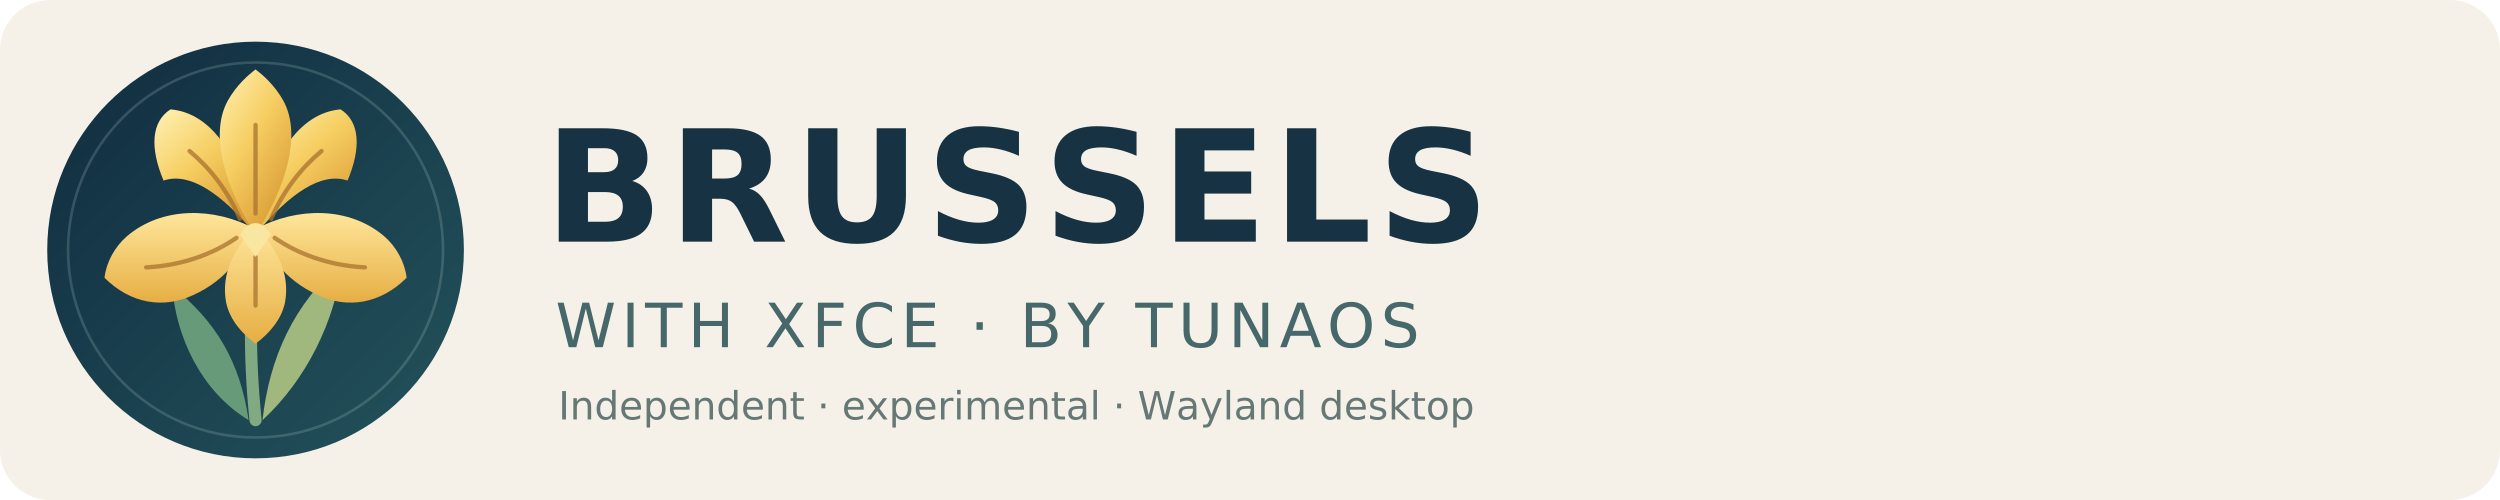
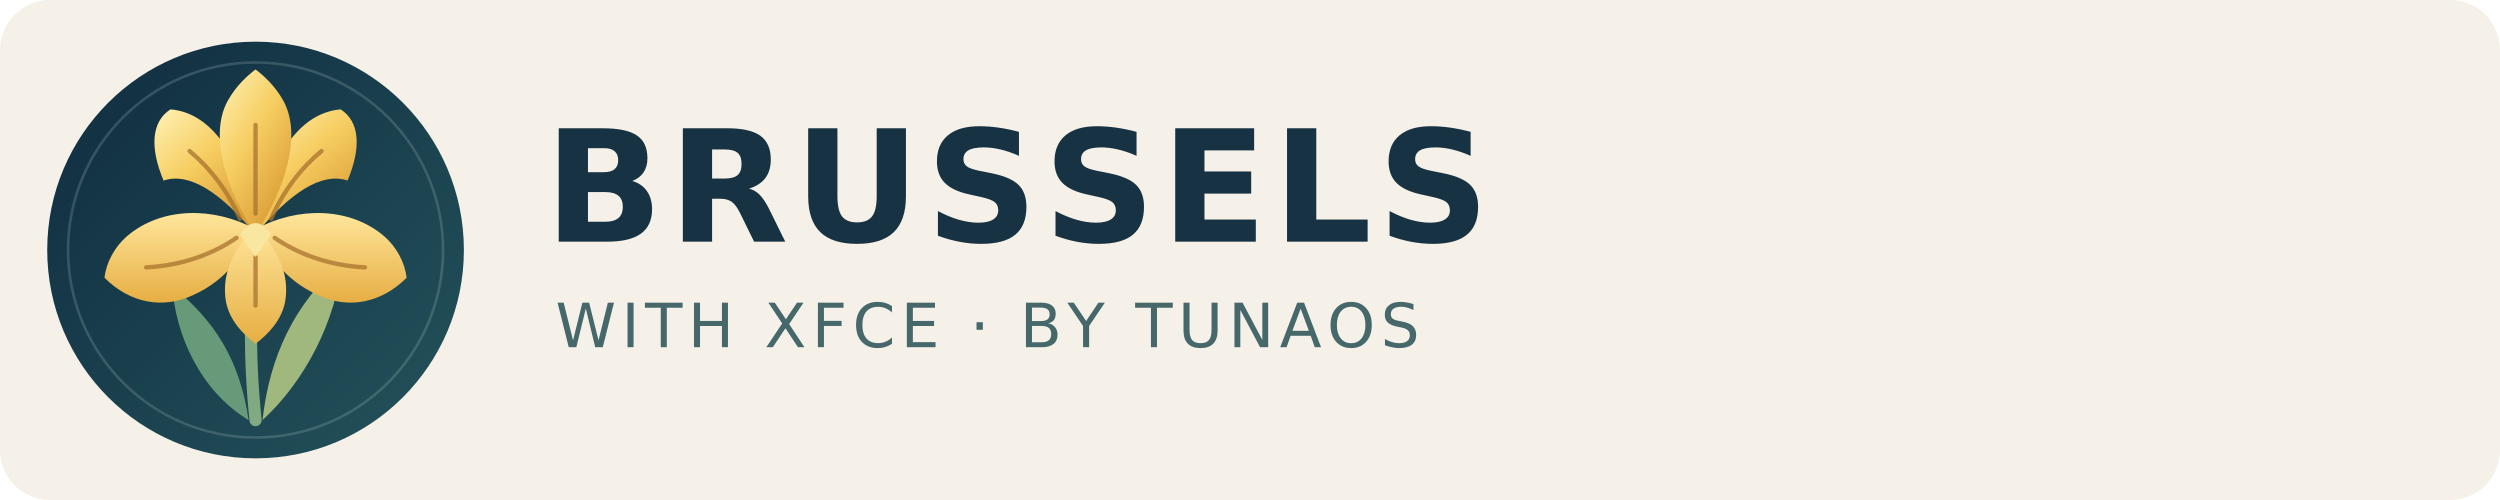
<svg xmlns="http://www.w3.org/2000/svg" viewBox="0 0 900 180" role="img" aria-labelledby="title desc">
  <defs>
    <linearGradient id="field" x1="0" y1="0" x2="1" y2="1">
      <stop stop-color="#102c40" />
      <stop offset="1" stop-color="#23535b" />
    </linearGradient>
    <linearGradient id="petal" x1="0" y1="0" x2=".7" y2="1">
      <stop stop-color="#fff2b6" />
      <stop offset=".48" stop-color="#f6ce62" />
      <stop offset="1" stop-color="#d99b34" />
    </linearGradient>
    <linearGradient id="fall" x1="0" y1="0" x2="0" y2="1">
      <stop stop-color="#ffe69b" />
      <stop offset="1" stop-color="#e6ae43" />
    </linearGradient>
  </defs>
  <rect width="900" height="180" rx="18" fill="#f5f1e8" />
  <g transform="translate(12 10) scale(.625)">
    <circle cx="128" cy="128" r="120" fill="url(#field)" />
    <circle cx="128" cy="128" r="108" fill="none" stroke="#d5e8df" stroke-opacity=".18" stroke-width="1.5" />
    <g id="iris">
      <path d="M128 226c-4-39-3-70 0-105" fill="none" stroke="#81aa83" stroke-width="7" stroke-linecap="round" />
      <path d="M124 226C96 209 82 177 80 149c25 20 39 43 44 77Z" fill="#679a78" />
      <path d="M132 226c25-23 42-57 46-91-28 24-42 55-46 91Z" fill="#a0b77e" />
      <path d="M128 119c-20-24-38-36-53-31-8-19-7-34 4-41 24 2 42 28 49 72Z" fill="url(#petal)" />
      <path d="M128 119c20-24 38-36 53-31 8-19 7-34-4-41-24 2-42 28-49 72Z" fill="url(#petal)" />
      <path d="M128 119c-17-26-27-57-16-77 5-9 12-15 16-18 4 3 11 9 16 18 11 20 1 51-16 77Z" fill="url(#petal)" />
      <path d="M128 116c-24-13-54-13-74 4-7 6-12 15-13 24 15 15 34 18 51 10 20-9 29-24 36-38Z" fill="url(#fall)" />
      <path d="M128 116c24-13 54-13 74 4 7 6 12 15 13 24-15 15-34 18-51 10-20-9-29-24-36-38Z" fill="url(#fall)" />
      <path d="M128 114c-12 13-20 27-17 44 2 10 9 18 17 24 8-6 15-14 17-24 3-17-5-31-17-44Z" fill="url(#fall)" />
      <g fill="none" stroke="#a8732d" stroke-width="2.5" stroke-linecap="round" opacity=".75">
        <path d="M128 56v51M90 71c12 10 22 23 29 39m47-39c-12 10-22 23-29 39M65 138c21-1 39-8 52-17m74 17c-21-1-39-8-52-17m-11 39v-28" />
      </g>
      <path d="M119 119q9-13 18 0l-9 13Z" fill="#f9e6a1" />
    </g>
  </g>
  <g role="img" aria-label="BRUSSELS" fill="#173343">
    <path d="M217.492 61.98Q219.98 61.98 221.266 60.887Q222.551 59.793 222.551 57.66Q222.551 55.555 221.266 54.447Q219.98 53.34 217.492 53.34H211.668V61.98ZM217.848 79.836Q221.02 79.836 222.619 78.496Q224.219 77.156 224.219 74.449Q224.219 71.797 222.633 70.471Q221.047 69.145 217.848 69.145H211.668V79.836ZM227.637 65.152Q231.027 66.137 232.887 68.789Q234.746 71.441 234.746 75.297Q234.746 81.203 230.754 84.102Q226.762 87.0 218.613 87.0H201.141V46.176H216.945Q225.449 46.176 229.264 48.746Q233.078 51.316 233.078 56.977Q233.078 59.957 231.684 62.049Q230.289 64.141 227.637 65.152ZM260.781 64.277Q264.09 64.277 265.525 63.047Q266.961 61.816 266.961 59.0Q266.961 56.211 265.525 55.008Q264.09 53.805 260.781 53.805H256.352V64.277ZM256.352 71.551V87.0H245.824V46.176H261.902Q269.969 46.176 273.729 48.883Q277.488 51.59 277.488 57.441Q277.488 61.488 275.533 64.086Q273.578 66.684 269.641 67.914Q271.801 68.406 273.51 70.143Q275.219 71.879 276.969 75.406L282.684 87.0H271.473L266.496 76.855Q264.992 73.793 263.447 72.672Q261.902 71.551 259.332 71.551ZM290.945 46.176H301.473V70.648Q301.473 75.707 303.127 77.881Q304.781 80.055 308.527 80.055Q312.301 80.055 313.955 77.881Q315.609 75.707 315.609 70.648V46.176H326.137V70.648Q326.137 79.316 321.789 83.555Q317.441 87.793 308.527 87.793Q299.641 87.793 295.293 83.555Q290.945 79.316 290.945 70.648ZM366.828 47.461V56.102Q363.465 54.598 360.266 53.832Q357.066 53.066 354.223 53.066Q350.449 53.066 348.645 54.105Q346.84 55.145 346.84 57.332Q346.84 58.973 348.057 59.889Q349.273 60.805 352.473 61.461L356.957 62.363Q363.766 63.73 366.637 66.52Q369.508 69.309 369.508 74.449Q369.508 81.203 365.502 84.498Q361.496 87.793 353.266 87.793Q349.383 87.793 345.473 87.055Q341.562 86.316 337.652 84.867V75.98Q341.562 78.059 345.213 79.111Q348.863 80.164 352.254 80.164Q355.699 80.164 357.531 79.016Q359.363 77.867 359.363 75.734Q359.363 73.82 358.119 72.781Q356.875 71.742 353.156 70.922L349.082 70.02Q342.957 68.707 340.127 65.836Q337.297 62.965 337.297 58.098Q337.297 52.0 341.234 48.719Q345.172 45.438 352.555 45.438Q355.918 45.438 359.473 45.943Q363.027 46.449 366.828 47.461ZM409.16 47.461V56.102Q405.797 54.598 402.598 53.832Q399.398 53.066 396.555 53.066Q392.781 53.066 390.977 54.105Q389.172 55.145 389.172 57.332Q389.172 58.973 390.389 59.889Q391.605 60.805 394.805 61.461L399.289 62.363Q406.098 63.73 408.969 66.52Q411.84 69.309 411.84 74.449Q411.84 81.203 407.834 84.498Q403.828 87.793 395.598 87.793Q391.715 87.793 387.805 87.055Q383.895 86.316 379.984 84.867V75.98Q383.895 78.059 387.545 79.111Q391.195 80.164 394.586 80.164Q398.031 80.164 399.863 79.016Q401.695 77.867 401.695 75.734Q401.695 73.82 400.451 72.781Q399.207 71.742 395.488 70.922L391.414 70.02Q385.289 68.707 382.459 65.836Q379.629 62.965 379.629 58.098Q379.629 52.0 383.566 48.719Q387.504 45.438 394.887 45.438Q398.25 45.438 401.805 45.943Q405.359 46.449 409.16 47.461ZM423.082 46.176H451.492V54.133H433.609V61.734H450.426V69.691H433.609V79.043H452.094V87.0H423.082ZM463.336 46.176H473.863V79.043H492.348V87.0H463.336ZM529.43 47.461V56.102Q526.066 54.598 522.867 53.832Q519.668 53.066 516.824 53.066Q513.051 53.066 511.246 54.105Q509.441 55.145 509.441 57.332Q509.441 58.973 510.658 59.889Q511.875 60.805 515.074 61.461L519.559 62.363Q526.367 63.73 529.238 66.52Q532.109 69.309 532.109 74.449Q532.109 81.203 528.104 84.498Q524.098 87.793 515.867 87.793Q511.984 87.793 508.074 87.055Q504.164 86.316 500.254 84.867V75.98Q504.164 78.059 507.814 79.111Q511.465 80.164 514.855 80.164Q518.301 80.164 520.133 79.016Q521.965 77.867 521.965 75.734Q521.965 73.82 520.721 72.781Q519.477 71.742 515.758 70.922L511.684 70.02Q505.559 68.707 502.729 65.836Q499.898 62.965 499.898 58.098Q499.898 52.0 503.836 48.719Q507.773 45.438 515.156 45.438Q518.52 45.438 522.074 45.943Q525.629 46.449 529.43 47.461Z" />
  </g>
  <g role="img" aria-label="WITH XFCE · BY TUNAOS" fill="#47686b">
    <path d="M200.73 108.962H202.922L206.295 122.519L209.657 108.962H212.096L215.469 122.519L218.831 108.962H221.033L217.005 125.0H214.276L210.893 111.078L207.477 125.0H204.748ZM225.912 108.962H228.082V125.0H225.912ZM232.177 108.962H245.744V110.788H240.051V125.0H237.87V110.788H232.177ZM249.839 108.962H252.009V115.536H259.894V108.962H262.063V125.0H259.894V117.362H252.009V125.0H249.839ZM276.602 108.962H278.933L282.918 114.924L286.925 108.962H289.256L284.1 116.664L289.6 125.0H287.269L282.757 118.179L278.213 125.0H275.871L281.597 116.438ZM294.446 108.962H303.663V110.788H296.616V115.515H302.976V117.341H296.616V125.0H294.446ZM321.11 110.197V112.485Q320.015 111.465 318.774 110.96Q317.533 110.455 316.137 110.455Q313.387 110.455 311.926 112.136Q310.465 113.817 310.465 116.997Q310.465 120.166 311.926 121.847Q313.387 123.528 316.137 123.528Q317.533 123.528 318.774 123.023Q320.015 122.519 321.11 121.498V123.765Q319.972 124.538 318.699 124.925Q317.426 125.312 316.008 125.312Q312.366 125.312 310.271 123.083Q308.177 120.854 308.177 116.997Q308.177 113.13 310.271 110.901Q312.366 108.672 316.008 108.672Q317.447 108.672 318.72 109.053Q319.993 109.435 321.11 110.197ZM326.462 108.962H336.603V110.788H328.632V115.536H336.27V117.362H328.632V123.174H336.796V125.0H326.462ZM351.549 115.998H353.815V118.727H351.549ZM371.512 117.341V123.217H374.992Q376.743 123.217 377.586 122.492Q378.43 121.767 378.43 120.273Q378.43 118.77 377.586 118.055Q376.743 117.341 374.992 117.341ZM371.512 110.745V115.579H374.724Q376.313 115.579 377.092 114.983Q377.871 114.387 377.871 113.162Q377.871 111.948 377.092 111.347Q376.313 110.745 374.724 110.745ZM369.342 108.962H374.885Q377.366 108.962 378.709 109.993Q380.052 111.024 380.052 112.926Q380.052 114.397 379.364 115.268Q378.677 116.138 377.345 116.353Q378.945 116.696 379.832 117.787Q380.718 118.877 380.718 120.51Q380.718 122.658 379.257 123.829Q377.796 125.0 375.1 125.0H369.342ZM384.232 108.962H386.563L391.011 115.558L395.426 108.962H397.757L392.085 117.362V125.0H389.904V117.362ZM408.643 108.962H422.21V110.788H416.517V125.0H414.336V110.788H408.643ZM426.058 108.962H428.238V118.705Q428.238 121.283 429.173 122.417Q430.107 123.55 432.202 123.55Q434.286 123.55 435.221 122.417Q436.155 121.283 436.155 118.705V108.962H438.336V118.974Q438.336 122.11 436.784 123.711Q435.231 125.312 432.202 125.312Q429.162 125.312 427.61 123.711Q426.058 122.11 426.058 118.974ZM444.407 108.962H447.329L454.44 122.379V108.962H456.546V125.0H453.624L446.513 111.583V125.0H444.407ZM468.225 111.1 465.281 119.081H471.179ZM467.0 108.962H469.46L475.572 125.0H473.316L471.855 120.886H464.626L463.165 125.0H460.877ZM486.424 110.434Q484.061 110.434 482.669 112.195Q481.278 113.957 481.278 116.997Q481.278 120.026 482.669 121.788Q484.061 123.55 486.424 123.55Q488.787 123.55 490.167 121.788Q491.548 120.026 491.548 116.997Q491.548 113.957 490.167 112.195Q488.787 110.434 486.424 110.434ZM486.424 108.672Q489.797 108.672 491.816 110.933Q493.836 113.194 493.836 116.997Q493.836 120.789 491.816 123.05Q489.797 125.312 486.424 125.312Q483.04 125.312 481.015 123.056Q478.99 120.8 478.99 116.997Q478.99 113.194 481.015 110.933Q483.04 108.672 486.424 108.672ZM508.845 109.488V111.604Q507.609 111.014 506.514 110.724Q505.418 110.434 504.397 110.434Q502.625 110.434 501.664 111.121Q500.702 111.809 500.702 113.076Q500.702 114.14 501.341 114.682Q501.98 115.225 503.764 115.558L505.074 115.826Q507.502 116.288 508.657 117.454Q509.812 118.619 509.812 120.574Q509.812 122.905 508.249 124.108Q506.686 125.312 503.667 125.312Q502.528 125.312 501.245 125.054Q499.961 124.796 498.586 124.291V122.057Q499.907 122.798 501.175 123.174Q502.442 123.55 503.667 123.55Q505.525 123.55 506.535 122.819Q507.545 122.089 507.545 120.735Q507.545 119.554 506.82 118.888Q506.095 118.222 504.44 117.889L503.119 117.631Q500.691 117.147 499.606 116.116Q498.521 115.085 498.521 113.248Q498.521 111.121 500.02 109.896Q501.519 108.672 504.15 108.672Q505.278 108.672 506.449 108.876Q507.62 109.08 508.845 109.488Z" />
  </g>
-   <g role="img" aria-label="Independent · experimental · Wayland desktop" fill="#667876">
-     <path d="M202.374 140.794H203.755V151.0H202.374ZM212.812 146.379V151.0H211.555V146.42Q211.555 145.333 211.131 144.793Q210.707 144.253 209.859 144.253Q208.841 144.253 208.253 144.902Q207.665 145.552 207.665 146.673V151.0H206.4V143.344H207.665V144.533Q208.116 143.843 208.728 143.501Q209.34 143.159 210.14 143.159Q211.459 143.159 212.136 143.976Q212.812 144.793 212.812 146.379ZM220.359 144.506V140.363H221.617V151.0H220.359V149.852Q219.963 150.535 219.358 150.867Q218.753 151.198 217.905 151.198Q216.518 151.198 215.646 150.091Q214.774 148.983 214.774 147.179Q214.774 145.374 215.646 144.267Q216.518 143.159 217.905 143.159Q218.753 143.159 219.358 143.491Q219.963 143.822 220.359 144.506ZM216.073 147.179Q216.073 148.566 216.644 149.356Q217.215 150.146 218.213 150.146Q219.211 150.146 219.785 149.356Q220.359 148.566 220.359 147.179Q220.359 145.791 219.785 145.001Q219.211 144.212 218.213 144.212Q217.215 144.212 216.644 145.001Q216.073 145.791 216.073 147.179ZM230.757 146.857V147.473H224.974Q225.056 148.771 225.756 149.452Q226.457 150.132 227.708 150.132Q228.433 150.132 229.113 149.954Q229.793 149.776 230.463 149.421V150.61Q229.786 150.897 229.075 151.048Q228.364 151.198 227.633 151.198Q225.801 151.198 224.731 150.132Q223.661 149.065 223.661 147.247Q223.661 145.367 224.676 144.263Q225.691 143.159 227.414 143.159Q228.959 143.159 229.858 144.154Q230.757 145.148 230.757 146.857ZM229.499 146.488Q229.485 145.456 228.921 144.841Q228.357 144.226 227.428 144.226Q226.375 144.226 225.743 144.82Q225.11 145.415 225.015 146.495ZM234.038 149.852V153.912H232.773V143.344H234.038V144.506Q234.435 143.822 235.04 143.491Q235.645 143.159 236.485 143.159Q237.88 143.159 238.751 144.267Q239.623 145.374 239.623 147.179Q239.623 148.983 238.751 150.091Q237.88 151.198 236.485 151.198Q235.645 151.198 235.04 150.867Q234.435 150.535 234.038 149.852ZM238.317 147.179Q238.317 145.791 237.747 145.001Q237.176 144.212 236.178 144.212Q235.18 144.212 234.609 145.001Q234.038 145.791 234.038 147.179Q234.038 148.566 234.609 149.356Q235.18 150.146 236.178 150.146Q237.176 150.146 237.747 149.356Q238.317 148.566 238.317 147.179ZM248.257 146.857V147.473H242.474Q242.556 148.771 243.256 149.452Q243.957 150.132 245.208 150.132Q245.933 150.132 246.613 149.954Q247.293 149.776 247.963 149.421V150.61Q247.286 150.897 246.575 151.048Q245.864 151.198 245.133 151.198Q243.301 151.198 242.231 150.132Q241.161 149.065 241.161 147.247Q241.161 145.367 242.176 144.263Q243.191 143.159 244.914 143.159Q246.459 143.159 247.358 144.154Q248.257 145.148 248.257 146.857ZM246.999 146.488Q246.985 145.456 246.421 144.841Q245.857 144.226 244.928 144.226Q243.875 144.226 243.243 144.82Q242.61 145.415 242.515 146.495ZM256.686 146.379V151.0H255.428V146.42Q255.428 145.333 255.004 144.793Q254.58 144.253 253.732 144.253Q252.714 144.253 252.126 144.902Q251.538 145.552 251.538 146.673V151.0H250.273V143.344H251.538V144.533Q251.989 143.843 252.601 143.501Q253.213 143.159 254.013 143.159Q255.332 143.159 256.009 143.976Q256.686 144.793 256.686 146.379ZM264.232 144.506V140.363H265.49V151.0H264.232V149.852Q263.836 150.535 263.231 150.867Q262.626 151.198 261.778 151.198Q260.391 151.198 259.519 150.091Q258.647 148.983 258.647 147.179Q258.647 145.374 259.519 144.267Q260.391 143.159 261.778 143.159Q262.626 143.159 263.231 143.491Q263.836 143.822 264.232 144.506ZM259.946 147.179Q259.946 148.566 260.517 149.356Q261.088 150.146 262.086 150.146Q263.084 150.146 263.658 149.356Q264.232 148.566 264.232 147.179Q264.232 145.791 263.658 145.001Q263.084 144.212 262.086 144.212Q261.088 144.212 260.517 145.001Q259.946 145.791 259.946 147.179ZM274.63 146.857V147.473H268.847Q268.929 148.771 269.629 149.452Q270.33 150.132 271.581 150.132Q272.306 150.132 272.986 149.954Q273.666 149.776 274.336 149.421V150.61Q273.659 150.897 272.948 151.048Q272.237 151.198 271.506 151.198Q269.674 151.198 268.604 150.132Q267.534 149.065 267.534 147.247Q267.534 145.367 268.549 144.263Q269.564 143.159 271.287 143.159Q272.832 143.159 273.731 144.154Q274.63 145.148 274.63 146.857ZM273.372 146.488Q273.358 145.456 272.794 144.841Q272.23 144.226 271.301 144.226Q270.248 144.226 269.616 144.82Q268.983 145.415 268.888 146.495ZM283.059 146.379V151.0H281.801V146.42Q281.801 145.333 281.377 144.793Q280.953 144.253 280.105 144.253Q279.087 144.253 278.499 144.902Q277.911 145.552 277.911 146.673V151.0H276.646V143.344H277.911V144.533Q278.362 143.843 278.974 143.501Q279.586 143.159 280.386 143.159Q281.705 143.159 282.382 143.976Q283.059 144.793 283.059 146.379ZM286.812 141.17V143.344H289.402V144.321H286.812V148.478Q286.812 149.414 287.068 149.681Q287.324 149.947 288.11 149.947H289.402V151.0H288.11Q286.654 151.0 286.101 150.457Q285.547 149.913 285.547 148.478V144.321H284.624V143.344H285.547V141.17ZM295.685 145.271H297.127V147.008H295.685ZM310.956 146.857V147.473H305.173Q305.255 148.771 305.956 149.452Q306.656 150.132 307.907 150.132Q308.632 150.132 309.312 149.954Q309.992 149.776 310.662 149.421V150.61Q309.985 150.897 309.274 151.048Q308.563 151.198 307.832 151.198Q306.0 151.198 304.93 150.132Q303.86 149.065 303.86 147.247Q303.86 145.367 304.875 144.263Q305.891 143.159 307.613 143.159Q309.158 143.159 310.057 144.154Q310.956 145.148 310.956 146.857ZM309.698 146.488Q309.685 145.456 309.121 144.841Q308.557 144.226 307.627 144.226Q306.574 144.226 305.942 144.82Q305.31 145.415 305.214 146.495ZM319.385 143.344 316.616 147.069 319.528 151.0H318.045L315.816 147.992L313.588 151.0H312.104L315.078 146.994L312.357 143.344H313.841L315.871 146.071L317.901 143.344ZM322.522 149.852V153.912H321.258V143.344H322.522V144.506Q322.919 143.822 323.524 143.491Q324.129 143.159 324.97 143.159Q326.364 143.159 327.236 144.267Q328.107 145.374 328.107 147.179Q328.107 148.983 327.236 150.091Q326.364 151.198 324.97 151.198Q324.129 151.198 323.524 150.867Q322.919 150.535 322.522 149.852ZM326.802 147.179Q326.802 145.791 326.231 145.001Q325.66 144.212 324.662 144.212Q323.664 144.212 323.093 145.001Q322.522 145.791 322.522 147.179Q322.522 148.566 323.093 149.356Q323.664 150.146 324.662 150.146Q325.66 150.146 326.231 149.356Q326.802 148.566 326.802 147.179ZM336.741 146.857V147.473H330.958Q331.04 148.771 331.741 149.452Q332.441 150.132 333.692 150.132Q334.417 150.132 335.097 149.954Q335.777 149.776 336.447 149.421V150.61Q335.771 150.897 335.06 151.048Q334.349 151.198 333.617 151.198Q331.785 151.198 330.715 150.132Q329.646 149.065 329.646 147.247Q329.646 145.367 330.661 144.263Q331.676 143.159 333.398 143.159Q334.943 143.159 335.842 144.154Q336.741 145.148 336.741 146.857ZM335.483 146.488Q335.47 145.456 334.906 144.841Q334.342 144.226 333.412 144.226Q332.359 144.226 331.727 144.82Q331.095 145.415 330.999 146.495ZM343.242 144.52Q343.03 144.396 342.781 144.338Q342.531 144.28 342.23 144.28Q341.164 144.28 340.593 144.974Q340.022 145.668 340.022 146.967V151.0H338.758V143.344H340.022V144.533Q340.419 143.836 341.055 143.498Q341.69 143.159 342.6 143.159Q342.729 143.159 342.887 143.176Q343.044 143.193 343.235 143.228ZM344.562 143.344H345.819V151.0H344.562ZM344.562 140.363H345.819V141.956H344.562ZM354.412 144.813Q354.884 143.966 355.54 143.562Q356.196 143.159 357.085 143.159Q358.281 143.159 358.931 143.997Q359.58 144.834 359.58 146.379V151.0H358.315V146.42Q358.315 145.319 357.926 144.786Q357.536 144.253 356.736 144.253Q355.759 144.253 355.191 144.902Q354.624 145.552 354.624 146.673V151.0H353.359V146.42Q353.359 145.312 352.97 144.783Q352.58 144.253 351.767 144.253Q350.803 144.253 350.235 144.906Q349.668 145.559 349.668 146.673V151.0H348.403V143.344H349.668V144.533Q350.099 143.829 350.7 143.494Q351.302 143.159 352.129 143.159Q352.963 143.159 353.547 143.583Q354.132 144.007 354.412 144.813ZM368.638 146.857V147.473H362.854Q362.937 148.771 363.637 149.452Q364.338 150.132 365.589 150.132Q366.313 150.132 366.994 149.954Q367.674 149.776 368.344 149.421V150.61Q367.667 150.897 366.956 151.048Q366.245 151.198 365.514 151.198Q363.682 151.198 362.612 150.132Q361.542 149.065 361.542 147.247Q361.542 145.367 362.557 144.263Q363.572 143.159 365.295 143.159Q366.84 143.159 367.739 144.154Q368.638 145.148 368.638 146.857ZM367.38 146.488Q367.366 145.456 366.802 144.841Q366.238 144.226 365.309 144.226Q364.256 144.226 363.624 144.82Q362.991 145.415 362.896 146.495ZM377.066 146.379V151.0H375.809V146.42Q375.809 145.333 375.385 144.793Q374.961 144.253 374.113 144.253Q373.095 144.253 372.507 144.902Q371.919 145.552 371.919 146.673V151.0H370.654V143.344H371.919V144.533Q372.37 143.843 372.982 143.501Q373.594 143.159 374.394 143.159Q375.713 143.159 376.39 143.976Q377.066 144.793 377.066 146.379ZM380.819 141.17V143.344H383.41V144.321H380.819V148.478Q380.819 149.414 381.076 149.681Q381.332 149.947 382.118 149.947H383.41V151.0H382.118Q380.662 151.0 380.108 150.457Q379.555 149.913 379.555 148.478V144.321H378.632V143.344H379.555V141.17ZM388.544 147.151Q387.02 147.151 386.432 147.5Q385.844 147.849 385.844 148.689Q385.844 149.359 386.285 149.752Q386.726 150.146 387.484 150.146Q388.53 150.146 389.163 149.404Q389.795 148.662 389.795 147.432V147.151ZM391.053 146.632V151.0H389.795V149.838Q389.364 150.535 388.722 150.867Q388.079 151.198 387.149 151.198Q385.974 151.198 385.28 150.539Q384.586 149.879 384.586 148.771Q384.586 147.479 385.451 146.823Q386.315 146.167 388.031 146.167H389.795V146.044Q389.795 145.176 389.224 144.701Q388.653 144.226 387.621 144.226Q386.965 144.226 386.343 144.383Q385.721 144.54 385.146 144.854V143.692Q385.837 143.426 386.486 143.292Q387.136 143.159 387.751 143.159Q389.412 143.159 390.232 144.021Q391.053 144.882 391.053 146.632ZM393.644 140.363H394.901V151.0H393.644ZM402.161 145.271H403.604V147.008H402.161ZM410.029 140.794H411.424L413.57 149.421L415.71 140.794H417.262L419.408 149.421L421.548 140.794H422.949L420.386 151.0H418.649L416.496 142.141L414.322 151.0H412.586ZM428.206 147.151Q426.682 147.151 426.094 147.5Q425.506 147.849 425.506 148.689Q425.506 149.359 425.947 149.752Q426.388 150.146 427.146 150.146Q428.192 150.146 428.825 149.404Q429.457 148.662 429.457 147.432V147.151ZM430.715 146.632V151.0H429.457V149.838Q429.026 150.535 428.384 150.867Q427.741 151.198 426.812 151.198Q425.636 151.198 424.942 150.539Q424.248 149.879 424.248 148.771Q424.248 147.479 425.113 146.823Q425.978 146.167 427.693 146.167H429.457V146.044Q429.457 145.176 428.886 144.701Q428.315 144.226 427.283 144.226Q426.627 144.226 426.005 144.383Q425.383 144.54 424.809 144.854V143.692Q425.499 143.426 426.148 143.292Q426.798 143.159 427.413 143.159Q429.074 143.159 429.895 144.021Q430.715 144.882 430.715 146.632ZM436.491 151.711Q435.958 153.078 435.452 153.495Q434.946 153.912 434.099 153.912H433.094V152.859H433.832Q434.352 152.859 434.639 152.613Q434.926 152.367 435.274 151.451L435.5 150.877L432.403 143.344H433.736L436.129 149.332L438.521 143.344H439.854ZM441.591 140.363H442.849V151.0H441.591ZM448.96 147.151Q447.436 147.151 446.848 147.5Q446.26 147.849 446.26 148.689Q446.26 149.359 446.701 149.752Q447.142 150.146 447.9 150.146Q448.946 150.146 449.579 149.404Q450.211 148.662 450.211 147.432V147.151ZM451.469 146.632V151.0H450.211V149.838Q449.78 150.535 449.138 150.867Q448.495 151.198 447.565 151.198Q446.39 151.198 445.696 150.539Q445.002 149.879 445.002 148.771Q445.002 147.479 445.867 146.823Q446.731 146.167 448.447 146.167H450.211V146.044Q450.211 145.176 449.64 144.701Q449.069 144.226 448.037 144.226Q447.381 144.226 446.759 144.383Q446.137 144.54 445.562 144.854V143.692Q446.253 143.426 446.902 143.292Q447.552 143.159 448.167 143.159Q449.828 143.159 450.648 144.021Q451.469 144.882 451.469 146.632ZM460.424 146.379V151.0H459.166V146.42Q459.166 145.333 458.742 144.793Q458.318 144.253 457.471 144.253Q456.452 144.253 455.864 144.902Q455.276 145.552 455.276 146.673V151.0H454.012V143.344H455.276V144.533Q455.728 143.843 456.339 143.501Q456.951 143.159 457.751 143.159Q459.07 143.159 459.747 143.976Q460.424 144.793 460.424 146.379ZM467.971 144.506V140.363H469.229V151.0H467.971V149.852Q467.574 150.535 466.969 150.867Q466.364 151.198 465.517 151.198Q464.129 151.198 463.257 150.091Q462.386 148.983 462.386 147.179Q462.386 145.374 463.257 144.267Q464.129 143.159 465.517 143.159Q466.364 143.159 466.969 143.491Q467.574 143.822 467.971 144.506ZM463.685 147.179Q463.685 148.566 464.255 149.356Q464.826 150.146 465.824 150.146Q466.822 150.146 467.396 149.356Q467.971 148.566 467.971 147.179Q467.971 145.791 467.396 145.001Q466.822 144.212 465.824 144.212Q464.826 144.212 464.255 145.001Q463.685 145.791 463.685 147.179ZM481.308 144.506V140.363H482.565V151.0H481.308V149.852Q480.911 150.535 480.306 150.867Q479.701 151.198 478.854 151.198Q477.466 151.198 476.594 150.091Q475.723 148.983 475.723 147.179Q475.723 145.374 476.594 144.267Q477.466 143.159 478.854 143.159Q479.701 143.159 480.306 143.491Q480.911 143.822 481.308 144.506ZM477.021 147.179Q477.021 148.566 477.592 149.356Q478.163 150.146 479.161 150.146Q480.159 150.146 480.733 149.356Q481.308 148.566 481.308 147.179Q481.308 145.791 480.733 145.001Q480.159 144.212 479.161 144.212Q478.163 144.212 477.592 145.001Q477.021 145.791 477.021 147.179ZM491.705 146.857V147.473H485.922Q486.004 148.771 486.705 149.452Q487.405 150.132 488.656 150.132Q489.381 150.132 490.061 149.954Q490.741 149.776 491.411 149.421V150.61Q490.734 150.897 490.023 151.048Q489.312 151.198 488.581 151.198Q486.749 151.198 485.679 150.132Q484.609 149.065 484.609 147.247Q484.609 145.367 485.625 144.263Q486.64 143.159 488.362 143.159Q489.907 143.159 490.806 144.154Q491.705 145.148 491.705 146.857ZM490.447 146.488Q490.434 145.456 489.87 144.841Q489.306 144.226 488.376 144.226Q487.323 144.226 486.691 144.82Q486.059 145.415 485.963 146.495ZM498.65 143.569V144.759Q498.117 144.485 497.543 144.349Q496.969 144.212 496.354 144.212Q495.417 144.212 494.949 144.499Q494.48 144.786 494.48 145.36Q494.48 145.798 494.815 146.047Q495.15 146.297 496.162 146.522L496.593 146.618Q497.933 146.905 498.497 147.428Q499.061 147.951 499.061 148.888Q499.061 149.954 498.216 150.576Q497.372 151.198 495.896 151.198Q495.28 151.198 494.614 151.079Q493.947 150.959 493.209 150.72V149.421Q493.906 149.783 494.583 149.964Q495.26 150.146 495.923 150.146Q496.812 150.146 497.29 149.841Q497.769 149.537 497.769 148.983Q497.769 148.471 497.423 148.197Q497.078 147.924 495.909 147.671L495.472 147.568Q494.303 147.322 493.783 146.813Q493.264 146.304 493.264 145.415Q493.264 144.335 494.029 143.747Q494.795 143.159 496.203 143.159Q496.9 143.159 497.516 143.262Q498.131 143.364 498.65 143.569ZM501.016 140.363H502.28V146.646L506.033 143.344H507.64L503.579 146.926L507.811 151.0H506.17L502.28 147.261V151.0H501.016ZM510.415 141.17V143.344H513.006V144.321H510.415V148.478Q510.415 149.414 510.671 149.681Q510.928 149.947 511.714 149.947H513.006V151.0H511.714Q510.258 151.0 509.704 150.457Q509.15 149.913 509.15 148.478V144.321H508.228V143.344H509.15V141.17ZM517.627 144.226Q516.615 144.226 516.027 145.015Q515.439 145.805 515.439 147.179Q515.439 148.553 516.024 149.342Q516.608 150.132 517.627 150.132Q518.632 150.132 519.22 149.339Q519.808 148.546 519.808 147.179Q519.808 145.818 519.22 145.022Q518.632 144.226 517.627 144.226ZM517.627 143.159Q519.268 143.159 520.204 144.226Q521.141 145.292 521.141 147.179Q521.141 149.059 520.204 150.128Q519.268 151.198 517.627 151.198Q515.979 151.198 515.046 150.128Q514.113 149.059 514.113 147.179Q514.113 145.292 515.046 144.226Q515.979 143.159 517.627 143.159ZM524.442 149.852V153.912H523.178V143.344H524.442V144.506Q524.839 143.822 525.444 143.491Q526.049 143.159 526.89 143.159Q528.284 143.159 529.156 144.267Q530.027 145.374 530.027 147.179Q530.027 148.983 529.156 150.091Q528.284 151.198 526.89 151.198Q526.049 151.198 525.444 150.867Q524.839 150.535 524.442 149.852ZM528.722 147.179Q528.722 145.791 528.151 145.001Q527.58 144.212 526.582 144.212Q525.584 144.212 525.013 145.001Q524.442 145.791 524.442 147.179Q524.442 148.566 525.013 149.356Q525.584 150.146 526.582 150.146Q527.58 150.146 528.151 149.356Q528.722 148.566 528.722 147.179Z" />
-   </g>
</svg>
